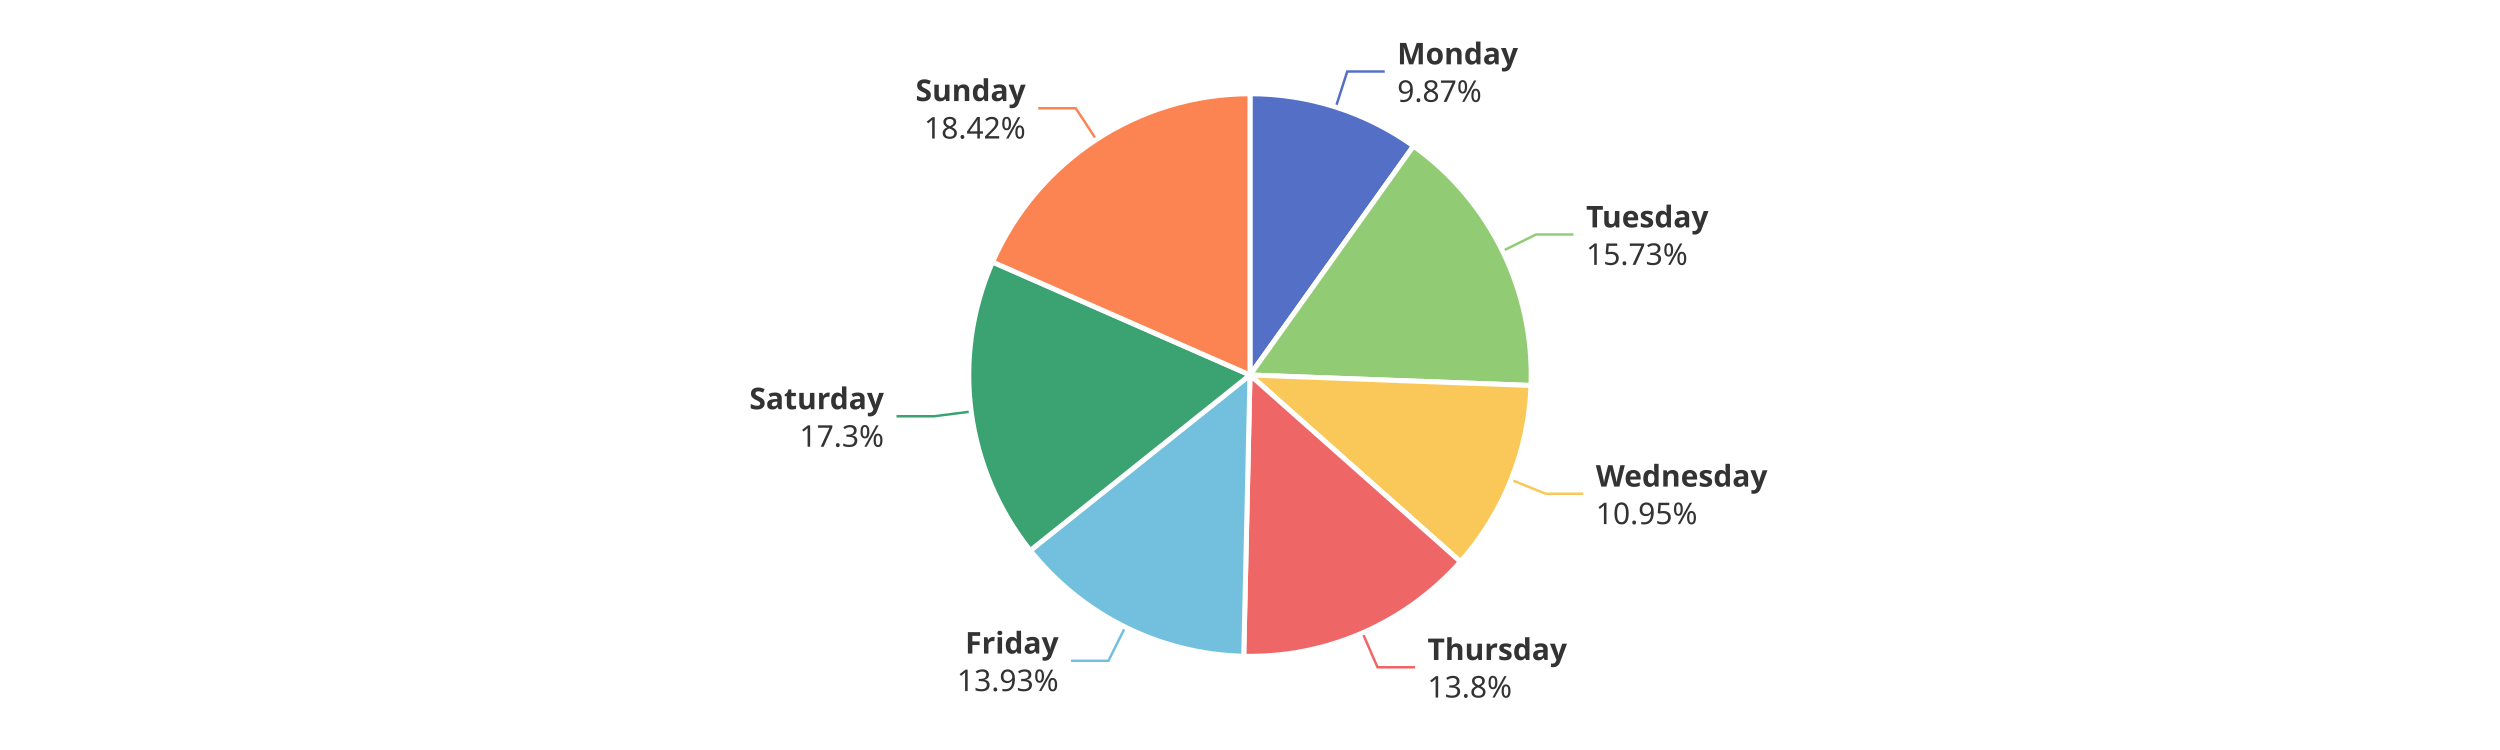
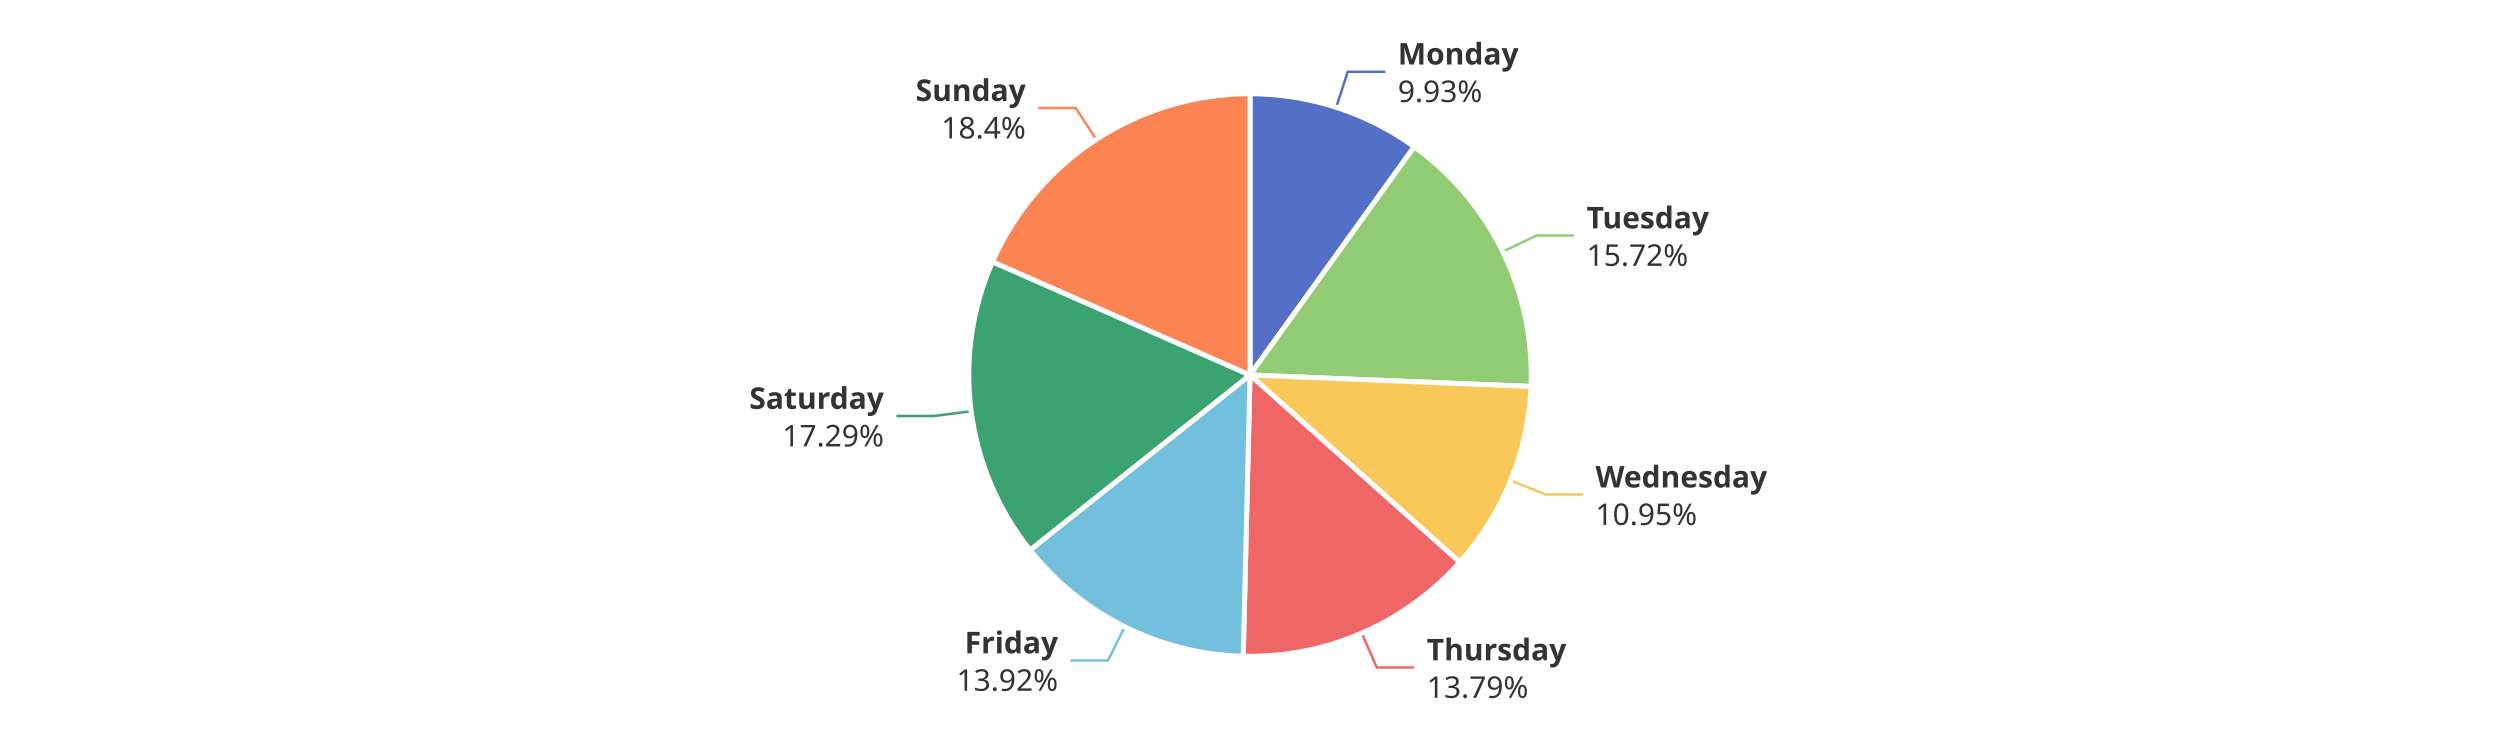
<svg xmlns="http://www.w3.org/2000/svg" width="1000" height="300" version="1.1" baseProfile="full" viewBox="0 0 1000 300">
  <rect width="1000" height="300" x="0" y="0" id="0" fill="#ffffff" />
-   <polyline points="534.3 42.9 538.9 28.6 553.9 28.6" fill="none" stroke="#5470c6" />
-   <polyline points="601 100.4 614.4 93.8 629.4 93.8" fill="none" stroke="#91cc75" />
-   <polyline points="604.4 191.9 618.3 197.5 633.3 197.5" fill="none" stroke="#fac858" />
-   <polyline points="545 253.1 551 266.9 566 266.9" fill="none" stroke="#ee6666" />
-   <polyline points="450.1 250.8 443.4 264.3 428.4 264.3" fill="none" stroke="#73c0de" />
-   <polyline points="388.5 164.6 373.6 166.5 358.6 166.5" fill="none" stroke="#3ba272" />
-   <polyline points="438.5 55.8 430.3 43.3 415.3 43.3" fill="none" stroke="#fc8452" />
-   <path d="M500 37.5A112.5 112.5 0 0 1 565.4 58.4L500 150Z" fill="#5470c6" stroke="#fff" stroke-width="2" stroke-linejoin="round" />
-   <path d="M565.4 58.4A112.5 112.5 0 0 1 612.4 154.2L500 150Z" fill="#91cc75" stroke="#fff" stroke-width="2" stroke-linejoin="round" />
-   <path d="M612.4 154.2A112.5 112.5 0 0 1 584.2 224.7L500 150Z" fill="#fac858" stroke="#fff" stroke-width="2" stroke-linejoin="round" />
-   <path d="M584.2 224.7A112.5 112.5 0 0 1 497.5 262.5L500 150Z" fill="#ee6666" stroke="#fff" stroke-width="2" stroke-linejoin="round" />
-   <path d="M497.5 262.5A112.5 112.5 0 0 1 412.1 220.2L500 150Z" fill="#73c0de" stroke="#fff" stroke-width="2" stroke-linejoin="round" />
-   <path d="M412.1 220.2A112.5 112.5 0 0 1 397 104.8L500 150Z" fill="#3ba272" stroke="#fff" stroke-width="2" stroke-linejoin="round" />
-   <path d="M397 104.8A112.5 112.5 0 0 1 500 37.5L500 150Z" fill="#fc8452" stroke="#fff" stroke-width="2" stroke-linejoin="round" />
-   <path d="M0 -15l42.8 0l0 30l-42.8 0Z" transform="translate(558.9041 28.5804)" fill="none" />
-   <text dominant-baseline="central" text-anchor="start" style="font-size:12px;font-family:sans-serif;font-weight:bold;" y="-7.5" transform="translate(558.9041 28.5804)" fill="#333" stroke="rgb(255,255,255)" stroke-width="2" paint-order="stroke" stroke-miterlimit="2">Monday</text>
-   <text dominant-baseline="central" text-anchor="start" style="font-size:12px;font-family:sans-serif;" y="7.5" transform="translate(558.9041 28.5804)" fill="#333" stroke="rgb(255,255,255)" stroke-width="2" paint-order="stroke" stroke-miterlimit="2">9.87%</text>
-   <path d="M0 -15l46.2 0l0 30l-46.2 0Z" transform="translate(634.4456 93.7999)" fill="none" />
-   <text dominant-baseline="central" text-anchor="start" style="font-size:12px;font-family:sans-serif;font-weight:bold;" y="-7.5" transform="translate(634.4456 93.7999)" fill="#333" stroke="rgb(255,255,255)" stroke-width="2" paint-order="stroke" stroke-miterlimit="2">Tuesday</text>
-   <text dominant-baseline="central" text-anchor="start" style="font-size:12px;font-family:sans-serif;" y="7.5" transform="translate(634.4456 93.7999)" fill="#333" stroke="rgb(255,255,255)" stroke-width="2" paint-order="stroke" stroke-miterlimit="2">15.73%</text>
-   <path d="M0 -15l63.6 0l0 30l-63.6 0Z" transform="translate(638.324 197.494)" fill="none" />
-   <text dominant-baseline="central" text-anchor="start" style="font-size:12px;font-family:sans-serif;font-weight:bold;" y="-7.5" transform="translate(638.324 197.494)" fill="#333" stroke="rgb(255,255,255)" stroke-width="2" paint-order="stroke" stroke-miterlimit="2">Wednesday</text>
-   <text dominant-baseline="central" text-anchor="start" style="font-size:12px;font-family:sans-serif;" y="7.5" transform="translate(638.324 197.494)" fill="#333" stroke="rgb(255,255,255)" stroke-width="2" paint-order="stroke" stroke-miterlimit="2">10.95%</text>
-   <path d="M0 -15l50.2 0l0 30l-50.2 0Z" transform="translate(571.0037 266.8541)" fill="none" />
-   <text dominant-baseline="central" text-anchor="start" style="font-size:12px;font-family:sans-serif;font-weight:bold;" y="-7.5" transform="translate(571.0037 266.8541)" fill="#333" stroke="rgb(255,255,255)" stroke-width="2" paint-order="stroke" stroke-miterlimit="2">Thursday</text>
-   <text dominant-baseline="central" text-anchor="start" style="font-size:12px;font-family:sans-serif;" y="7.5" transform="translate(571.0037 266.8541)" fill="#333" stroke="rgb(255,255,255)" stroke-width="2" paint-order="stroke" stroke-miterlimit="2">13.8%</text>
-   <path d="M-40.9 -15l40.9 0l0 30l-40.9 0Z" transform="translate(423.4406 264.2685)" fill="none" />
-   <text dominant-baseline="central" text-anchor="end" style="font-size:12px;font-family:sans-serif;font-weight:bold;" y="-7.5" transform="translate(423.4406 264.2685)" fill="#333" stroke="rgb(255,255,255)" stroke-width="2" paint-order="stroke" stroke-miterlimit="2">Friday</text>
-   <text dominant-baseline="central" text-anchor="end" style="font-size:12px;font-family:sans-serif;" y="7.5" transform="translate(423.4406 264.2685)" fill="#333" stroke="rgb(255,255,255)" stroke-width="2" paint-order="stroke" stroke-miterlimit="2">13.93%</text>
-   <path d="M-48.2 -15l48.2 0l0 30l-48.2 0Z" transform="translate(353.5769 166.5362)" fill="none" />
-   <text dominant-baseline="central" text-anchor="end" style="font-size:12px;font-family:sans-serif;font-weight:bold;" y="-7.5" transform="translate(353.5769 166.5362)" fill="#333" stroke="rgb(255,255,255)" stroke-width="2" paint-order="stroke" stroke-miterlimit="2">Saturday</text>
-   <text dominant-baseline="central" text-anchor="end" style="font-size:12px;font-family:sans-serif;" y="7.5" transform="translate(353.5769 166.5362)" fill="#333" stroke="rgb(255,255,255)" stroke-width="2" paint-order="stroke" stroke-miterlimit="2">17.3%</text>
-   <path d="M-40.9 -15l40.9 0l0 30l-40.9 0Z" transform="translate(410.2676 43.259)" fill="none" />
-   <text dominant-baseline="central" text-anchor="end" style="font-size:12px;font-family:sans-serif;font-weight:bold;" y="-7.5" transform="translate(410.2676 43.259)" fill="#333" stroke="rgb(255,255,255)" stroke-width="2" paint-order="stroke" stroke-miterlimit="2">Sunday</text>
-   <text dominant-baseline="central" text-anchor="end" style="font-size:12px;font-family:sans-serif;" y="7.5" transform="translate(410.2676 43.259)" fill="#333" stroke="rgb(255,255,255)" stroke-width="2" paint-order="stroke" stroke-miterlimit="2">18.42%</text>
+   <polyline points="534.5 42.9 539.1 28.7 554.1 28.7" fill="none" stroke="#5470c6" />
+   <polyline points="601.1 100.7 614.6 94.2 629.6 94.2" fill="none" stroke="#91cc75" />
+   <polyline points="604.3 192.2 618.2 197.8 633.2 197.8" fill="none" stroke="#fac858" />
+   <polyline points="544.7 253.2 550.7 267 565.7 267" fill="none" stroke="#ee6666" />
+   <polyline points="449.9 250.7 443.2 264.2 428.2 264.2" fill="none" stroke="#73c0de" />
+   <polyline points="388.4 164.5 373.6 166.4 358.6 166.4" fill="none" stroke="#3ba272" />
+   <polyline points="438.5 55.8 430.3 43.2 415.3 43.2" fill="none" stroke="#fc8452" />
+   <path d="M500 37.5A112.5 112.5 0 0 1 565.7 58.7L500 150Z" fill="#5470c6" stroke="#fff" stroke-width="2" stroke-linejoin="round" />
+   <path d="M565.7 58.7A112.5 112.5 0 0 1 612.4 154.6L500 150Z" fill="#91cc75" stroke="#fff" stroke-width="2" stroke-linejoin="round" />
+   <path d="M612.4 154.6A112.5 112.5 0 0 1 583.9 224.9L500 150Z" fill="#fac858" stroke="#fff" stroke-width="2" stroke-linejoin="round" />
+   <path d="M583.9 224.9A112.5 112.5 0 0 1 497.3 262.5L500 150Z" fill="#ee6666" stroke="#fff" stroke-width="2" stroke-linejoin="round" />
+   <path d="M497.3 262.5A112.5 112.5 0 0 1 412 220L500 150Z" fill="#73c0de" stroke="#fff" stroke-width="2" stroke-linejoin="round" />
+   <path d="M412 220A112.5 112.5 0 0 1 397 104.7L500 150Z" fill="#3ba272" stroke="#fff" stroke-width="2" stroke-linejoin="round" />
+   <path d="M397 104.7A112.5 112.5 0 0 1 500 37.5L500 150Z" fill="#fc8452" stroke="#fff" stroke-width="2" stroke-linejoin="round" />
+   <path d="M0 -15l42.8 0l0 30l-42.8 0Z" transform="translate(559.1291 28.6527)" fill="none" />
+   <text dominant-baseline="central" text-anchor="start" style="font-size:12px;font-family:sans-serif;font-weight:bold;" y="-7.5" transform="translate(559.1291 28.6527)" fill="#333" stroke="rgb(255,255,255)" stroke-width="2" paint-order="stroke" stroke-miterlimit="2">Monday</text>
+   <text dominant-baseline="central" text-anchor="start" style="font-size:12px;font-family:sans-serif;" y="7.5" transform="translate(559.1291 28.6527)" fill="#333" stroke="rgb(255,255,255)" stroke-width="2" paint-order="stroke" stroke-miterlimit="2">9.93%</text>
+   <path d="M0 -15l46.2 0l0 30l-46.2 0Z" transform="translate(634.6329 94.1829)" fill="none" />
+   <text dominant-baseline="central" text-anchor="start" style="font-size:12px;font-family:sans-serif;font-weight:bold;" y="-7.5" transform="translate(634.6329 94.1829)" fill="#333" stroke="rgb(255,255,255)" stroke-width="2" paint-order="stroke" stroke-miterlimit="2">Tuesday</text>
+   <text dominant-baseline="central" text-anchor="start" style="font-size:12px;font-family:sans-serif;" y="7.5" transform="translate(634.6329 94.1829)" fill="#333" stroke="rgb(255,255,255)" stroke-width="2" paint-order="stroke" stroke-miterlimit="2">15.72%</text>
+   <path d="M0 -15l63.6 0l0 30l-63.6 0Z" transform="translate(638.1836 197.8424)" fill="none" />
+   <text dominant-baseline="central" text-anchor="start" style="font-size:12px;font-family:sans-serif;font-weight:bold;" y="-7.5" transform="translate(638.1836 197.8424)" fill="#333" stroke="rgb(255,255,255)" stroke-width="2" paint-order="stroke" stroke-miterlimit="2">Wednesday</text>
+   <text dominant-baseline="central" text-anchor="start" style="font-size:12px;font-family:sans-serif;" y="7.5" transform="translate(638.1836 197.8424)" fill="#333" stroke="rgb(255,255,255)" stroke-width="2" paint-order="stroke" stroke-miterlimit="2">10.95%</text>
+   <path d="M0 -15l50.2 0l0 30l-50.2 0Z" transform="translate(570.7051 266.9839)" fill="none" />
+   <text dominant-baseline="central" text-anchor="start" style="font-size:12px;font-family:sans-serif;font-weight:bold;" y="-7.5" transform="translate(570.7051 266.9839)" fill="#333" stroke="rgb(255,255,255)" stroke-width="2" paint-order="stroke" stroke-miterlimit="2">Thursday</text>
+   <text dominant-baseline="central" text-anchor="start" style="font-size:12px;font-family:sans-serif;" y="7.5" transform="translate(570.7051 266.9839)" fill="#333" stroke="rgb(255,255,255)" stroke-width="2" paint-order="stroke" stroke-miterlimit="2">13.79%</text>
+   <path d="M-40.9 -15l40.9 0l0 30l-40.9 0Z" transform="translate(423.2306 264.1643)" fill="none" />
+   <text dominant-baseline="central" text-anchor="end" style="font-size:12px;font-family:sans-serif;font-weight:bold;" y="-7.5" transform="translate(423.2306 264.1643)" fill="#333" stroke="rgb(255,255,255)" stroke-width="2" paint-order="stroke" stroke-miterlimit="2">Friday</text>
+   <text dominant-baseline="central" text-anchor="end" style="font-size:12px;font-family:sans-serif;" y="7.5" transform="translate(423.2306 264.1643)" fill="#333" stroke="rgb(255,255,255)" stroke-width="2" paint-order="stroke" stroke-miterlimit="2">13.92%</text>
+   <path d="M-48.2 -15l48.2 0l0 30l-48.2 0Z" transform="translate(353.5586 166.3955)" fill="none" />
+   <text dominant-baseline="central" text-anchor="end" style="font-size:12px;font-family:sans-serif;font-weight:bold;" y="-7.5" transform="translate(353.5586 166.3955)" fill="#333" stroke="rgb(255,255,255)" stroke-width="2" paint-order="stroke" stroke-miterlimit="2">Saturday</text>
+   <text dominant-baseline="central" text-anchor="end" style="font-size:12px;font-family:sans-serif;" y="7.5" transform="translate(353.5586 166.3955)" fill="#333" stroke="rgb(255,255,255)" stroke-width="2" paint-order="stroke" stroke-miterlimit="2">17.29%</text>
+   <path d="M-40.9 -15l40.9 0l0 30l-40.9 0Z" transform="translate(410.3074 43.233)" fill="none" />
+   <text dominant-baseline="central" text-anchor="end" style="font-size:12px;font-family:sans-serif;font-weight:bold;" y="-7.5" transform="translate(410.3074 43.233)" fill="#333" stroke="rgb(255,255,255)" stroke-width="2" paint-order="stroke" stroke-miterlimit="2">Sunday</text>
+   <text dominant-baseline="central" text-anchor="end" style="font-size:12px;font-family:sans-serif;" y="7.5" transform="translate(410.3074 43.233)" fill="#333" stroke="rgb(255,255,255)" stroke-width="2" paint-order="stroke" stroke-miterlimit="2">18.4%</text>
</svg>
